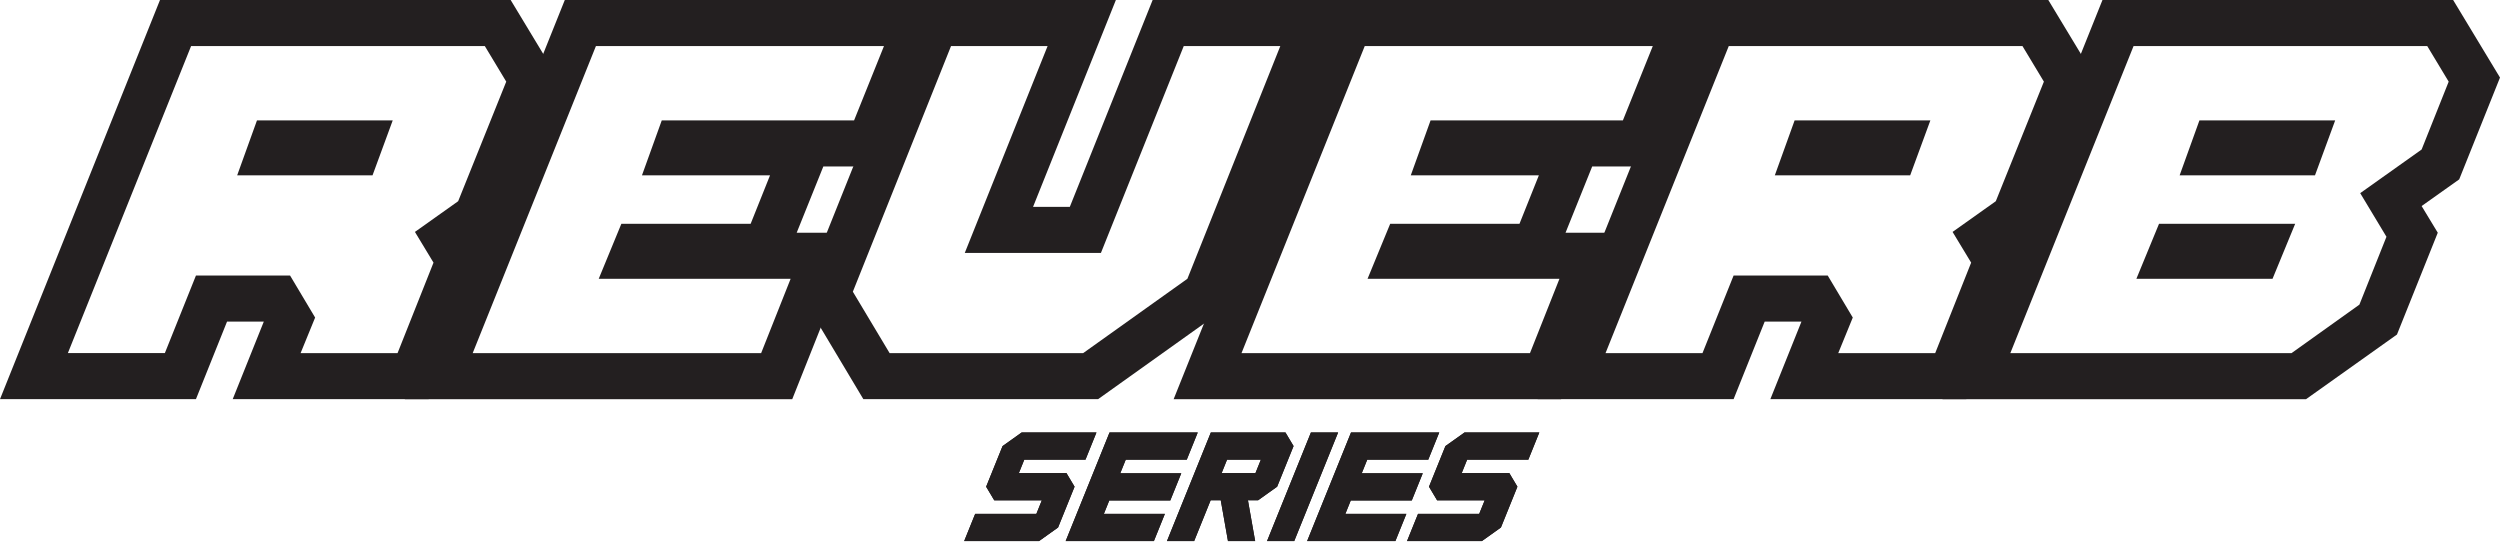
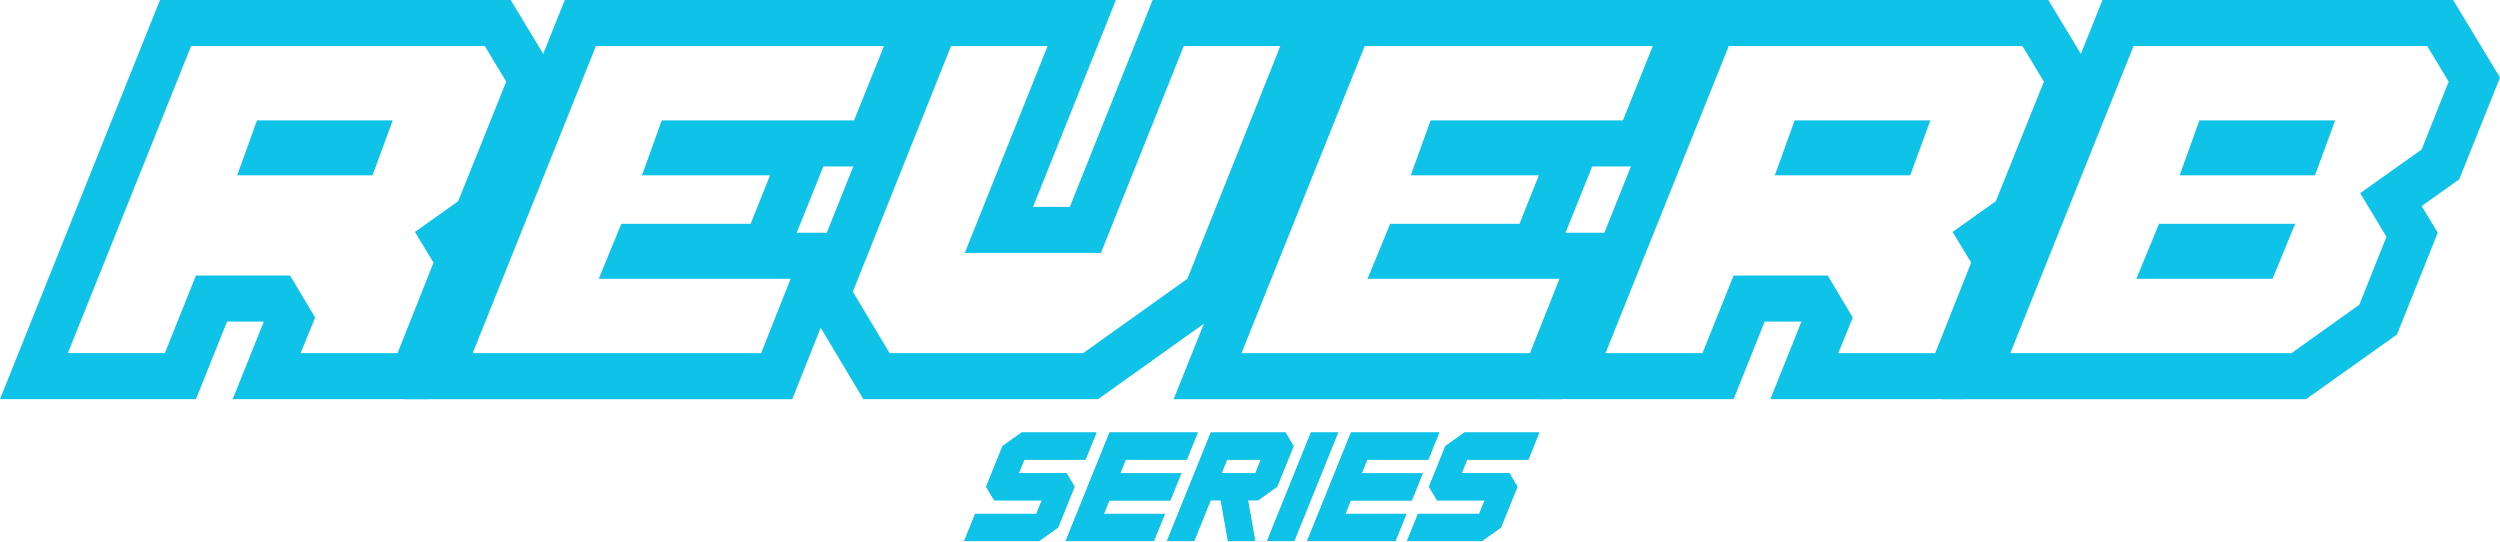
<svg xmlns="http://www.w3.org/2000/svg" id="Layer_2" data-name="Layer 2" viewBox="0 0 1329.45 287.74">
  <defs>
    <style>
      .cls-1 {
-         fill: #231f20;
+         fill: #0FC3E8;
      }
    </style>
  </defs>
  <g id="Layer_1-2" data-name="Layer 1">
    <g>
      <path class="cls-1" d="m0,212.27L85.08,0h186.48l24.92,41.25-32.87,81.64-10.31,7.3,4.51,7.3-29.86,74.77h-104.2l16.54-41.25h-19.55l-16.54,41.25H0Zm87.66-24.49l16.54-41.25h50.06l13.32,22.34-7.73,18.91h51.56l19.12-48.12-9.88-16.33,22.99-16.33,25.57-63.59-11.39-18.91H101.62L36.09,187.77h51.56Zm38.46-94.53l10.53-29.22h72.19l-10.74,29.22h-71.97Zm54.79-24.49l-7.09,19.77h-19.98l7.3-19.77h19.77Z" />
      <path class="cls-1" d="m215.27,212.27L300.35,0h206.03l-35.66,88.52h-101.62l7.3-19.77h69.39l-30.08,74.77h-68.96l8.16-19.77h101.62l-35.23,88.52h-206.03Zm189.49-24.49l15.68-39.53h-102.05l12.03-29.22h68.75l10.31-25.78h-68.1l10.53-29.22h102.27l15.9-39.53h-153.18l-65.53,163.28h153.4Z" />
      <path class="cls-1" d="m459.12,212.27l-32.87-55L489.2,0h104.2l-44.04,110h19.55L612.95,0h104.2l-65.74,164.14-67.46,48.12h-124.82Zm116.88-24.49l55.43-39.53,49.41-123.75h-51.35l-44.04,110h-72.4l44.04-110h-51.35l-52.21,130.62,19.55,32.66h102.91Z" />
      <path class="cls-1" d="m624.12,212.27L709.2,0h206.04l-35.66,88.52h-101.62l7.3-19.77h69.39l-30.08,74.77h-68.96l8.16-19.77h101.62l-35.23,88.52h-206.04Zm189.49-24.49l15.68-39.53h-102.05l12.03-29.22h68.75l10.31-25.78h-68.11l10.53-29.22h102.27l15.9-39.53h-153.18l-65.53,163.28h153.4Z" />
      <path class="cls-1" d="m817.69,212.27L902.77,0h186.48l24.92,41.25-32.87,81.64-10.31,7.3,4.51,7.3-29.86,74.77h-104.2l16.54-41.25h-19.55l-16.54,41.25h-104.2Zm87.66-24.49l16.54-41.25h50.06l13.32,22.34-7.73,18.91h51.56l19.12-48.12-9.88-16.33,22.99-16.33,25.57-63.59-11.39-18.91h-156.19l-65.53,163.28h51.56Zm38.46-94.53l10.53-29.22h72.19l-10.74,29.22h-71.97Zm54.79-24.49l-7.09,19.77h-19.98l7.3-19.77h19.77Z" />
      <path class="cls-1" d="m1032.97,212.27L1118.05,0h186.48l24.92,41.25-21.7,54.14-19.98,14.18,8.59,14.18-21.7,54.14-48.34,34.38h-193.36Zm185.62-24.49l36.09-25.78,14.39-36.09-13.96-23.2,32.66-23.2,14.39-36.09-11.39-18.91h-156.19l-65.53,163.28h149.53Zm-82.5-39.53l12.03-29.22h72.4l-12.03,29.22h-72.4Zm22.99-55l10.53-29.22h72.19l-10.74,29.22h-71.97Zm33.09,30.51l-8.16,19.77h-19.55l8.16-19.77h19.55Zm21.7-55l-7.09,19.77h-19.98l7.3-19.77h19.77Z" />
    </g>
    <g>
      <g>
        <path class="cls-1" d="m544.69,244.44l-2.88,7.14h25.31l4.31,7.23-8.77,21.7-10.15,7.23h-39.78l5.84-14.46h32.54l2.92-7.23h-25.31l-4.31-7.23,8.73-21.6,10.15-7.23h39.78l-5.84,14.46h-32.54Z" />
        <path class="cls-1" d="m566.69,287.74l23.34-57.76h46.91l-5.84,14.46h-32.45l-2.92,7.23h32.45l-5.84,14.46h-32.45l-2.88,7.14h32.45l-5.84,14.46h-46.92Z" />
        <path class="cls-1" d="m643.79,266.04l-8.77,21.7h-14.46l23.34-57.76h39.68l4.31,7.23-8.73,21.6-10.15,7.23h-5.38l3.84,21.7h-14.46l-3.84-21.7h-5.38Zm8.73-21.6l-2.88,7.14h17.99l2.88-7.14h-17.99Z" />
        <path class="cls-1" d="m711.58,229.98l-23.34,57.76h-14.46l23.34-57.76h14.46Z" />
        <path class="cls-1" d="m695.1,287.74l23.34-57.76h46.92l-5.84,14.46h-32.45l-2.92,7.23h32.45l-5.84,14.46h-32.45l-2.88,7.14h32.45l-5.84,14.46h-46.92Z" />
        <path class="cls-1" d="m780.19,244.44l-2.88,7.14h25.31l4.31,7.23-8.77,21.7-10.15,7.23h-39.78l5.84-14.46h32.54l2.92-7.23h-25.31l-4.31-7.23,8.73-21.6,10.15-7.23h39.78l-5.84,14.46h-32.54Z" />
      </g>
      <g>
        <path class="cls-1" d="m544.69,244.44l-2.88,7.14h25.31l4.31,7.23-8.77,21.7-10.15,7.23h-39.78l5.84-14.46h32.54l2.92-7.23h-25.31l-4.31-7.23,8.73-21.6,10.15-7.23h39.78l-5.84,14.46h-32.54Z" />
        <path class="cls-1" d="m566.69,287.74l23.34-57.76h46.91l-5.84,14.46h-32.45l-2.92,7.23h32.45l-5.84,14.46h-32.45l-2.88,7.14h32.45l-5.84,14.46h-46.92Z" />
        <path class="cls-1" d="m643.79,266.04l-8.77,21.7h-14.46l23.34-57.76h39.68l4.31,7.23-8.73,21.6-10.15,7.23h-5.38l3.84,21.7h-14.46l-3.84-21.7h-5.38Zm8.73-21.6l-2.88,7.14h17.99l2.88-7.14h-17.99Z" />
        <path class="cls-1" d="m711.58,229.98l-23.34,57.76h-14.46l23.34-57.76h14.46Z" />
        <path class="cls-1" d="m695.1,287.74l23.34-57.76h46.92l-5.84,14.46h-32.45l-2.92,7.23h32.45l-5.84,14.46h-32.45l-2.88,7.14h32.45l-5.84,14.46h-46.92Z" />
        <path class="cls-1" d="m780.19,244.44l-2.88,7.14h25.31l4.31,7.23-8.77,21.7-10.15,7.23h-39.78l5.84-14.46h32.54l2.92-7.23h-25.31l-4.31-7.23,8.73-21.6,10.15-7.23h39.78l-5.84,14.46h-32.54Z" />
      </g>
    </g>
  </g>
</svg>
